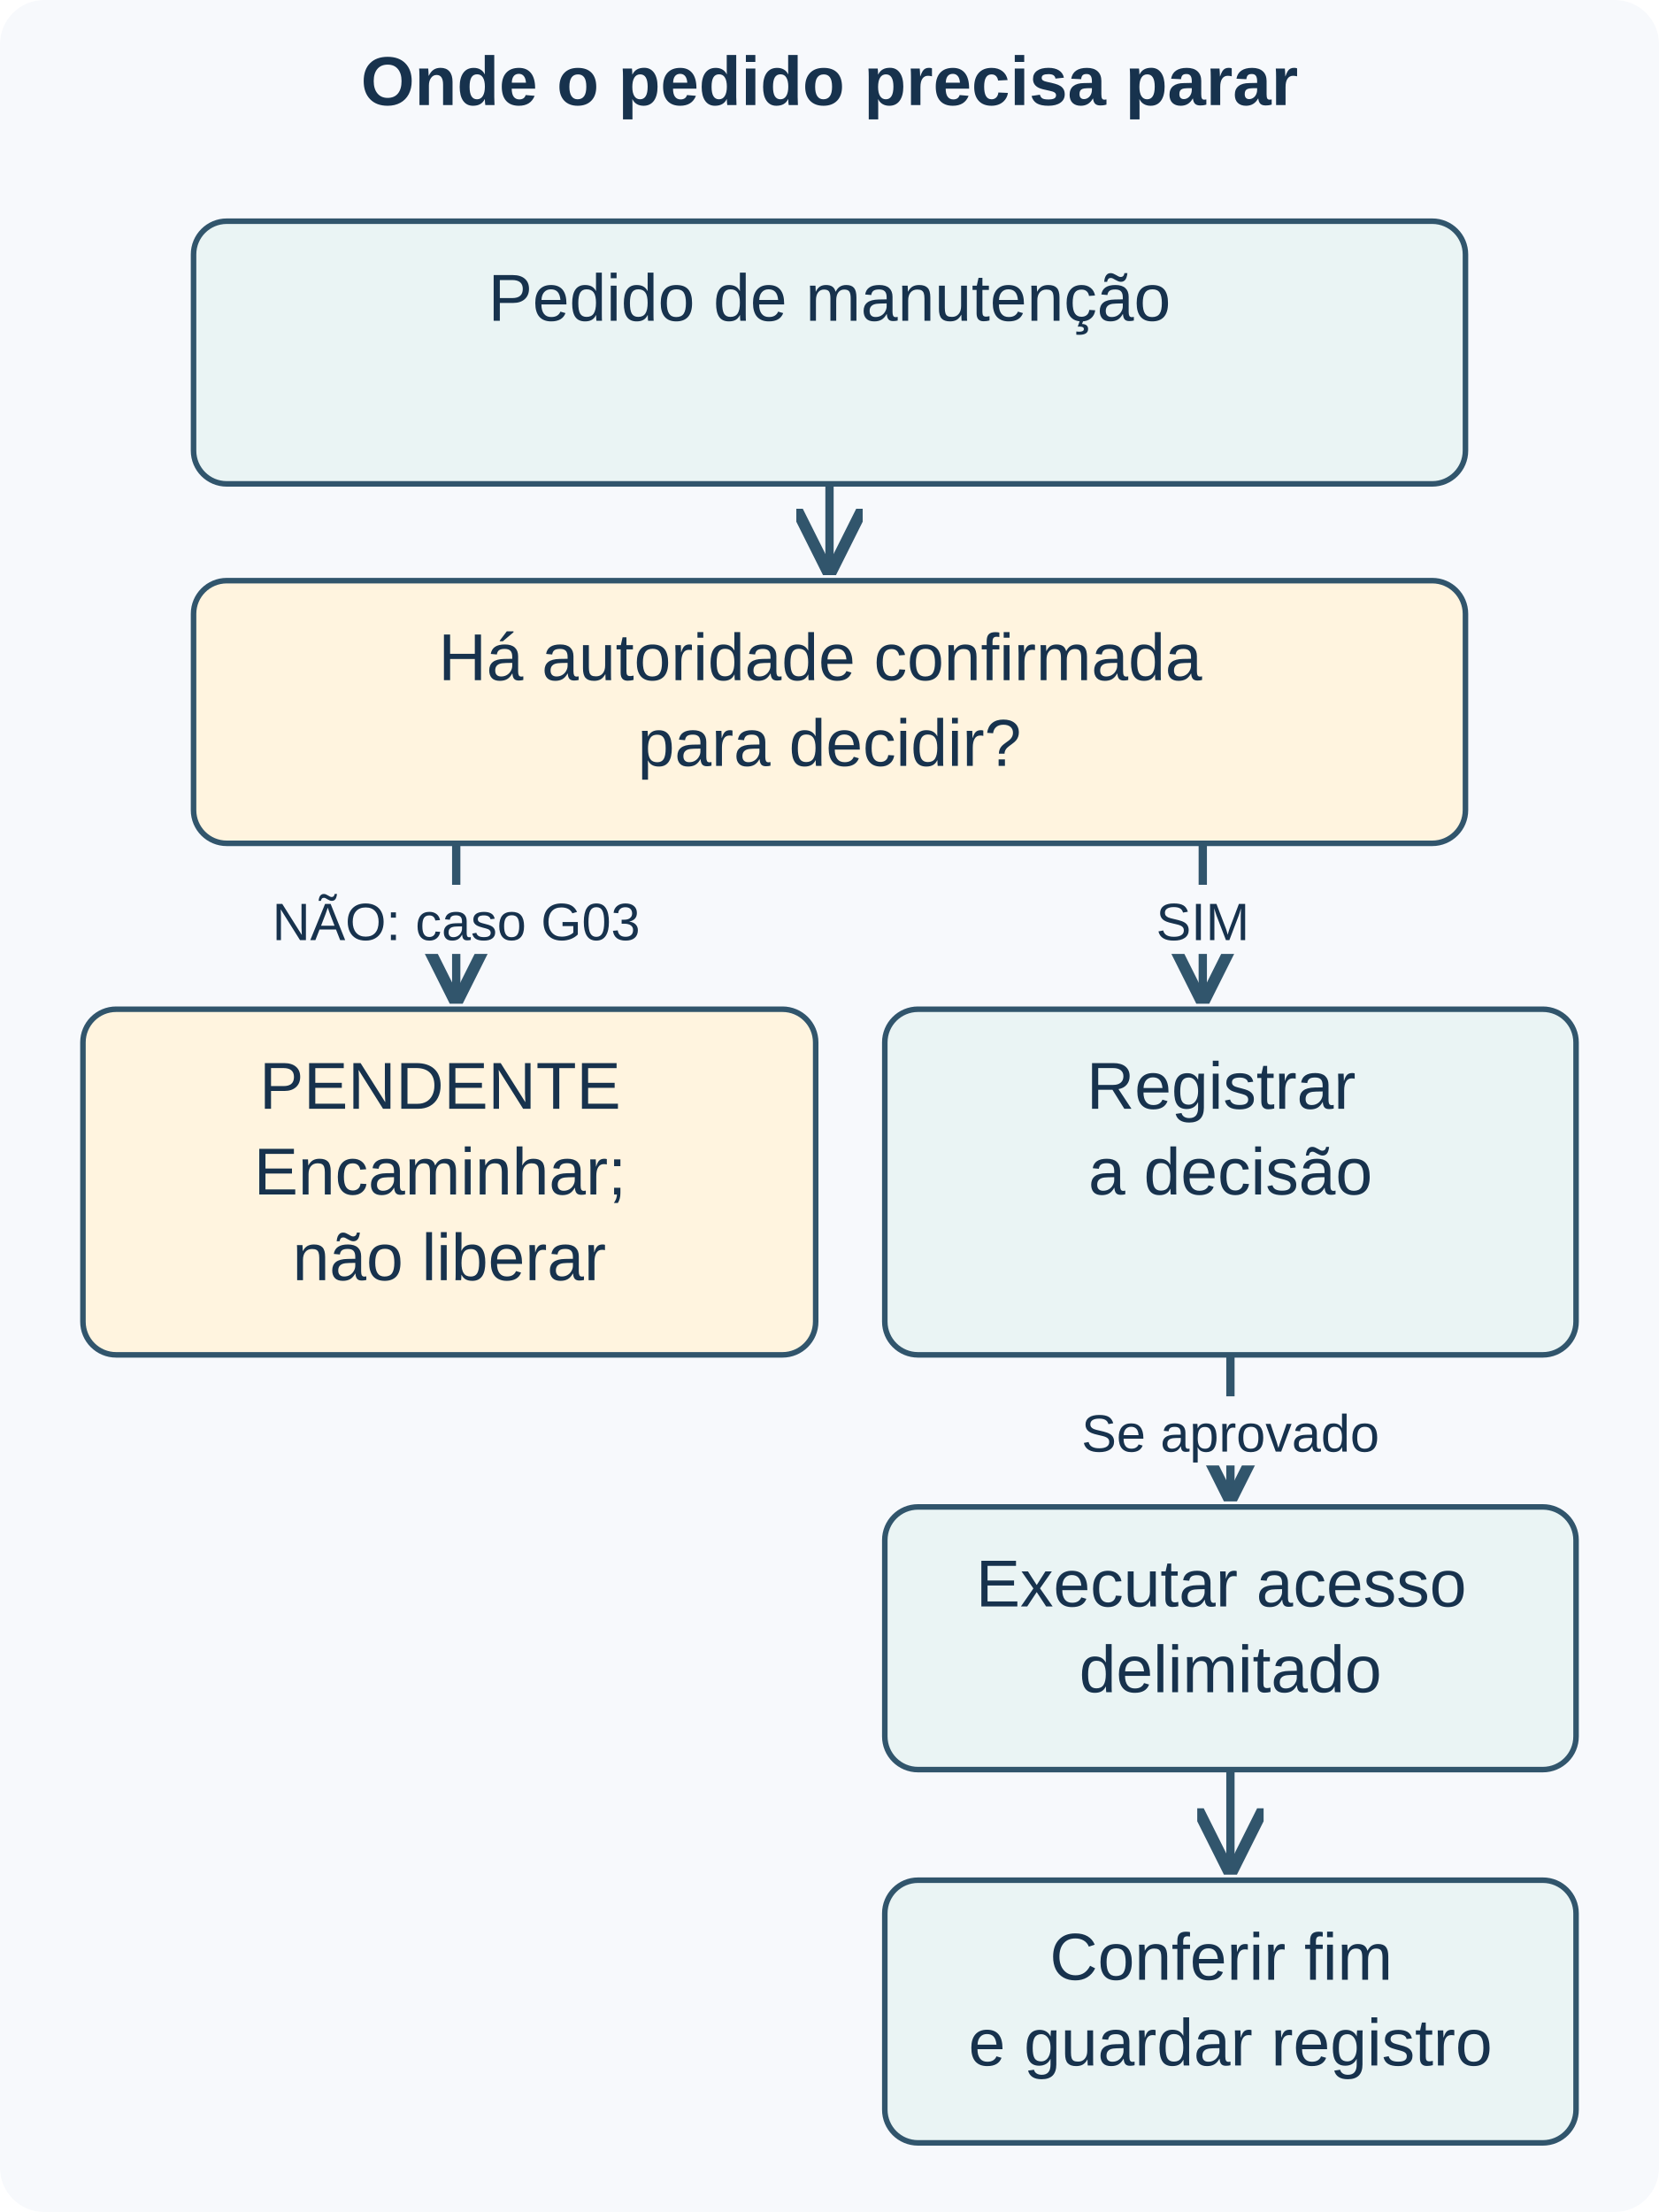
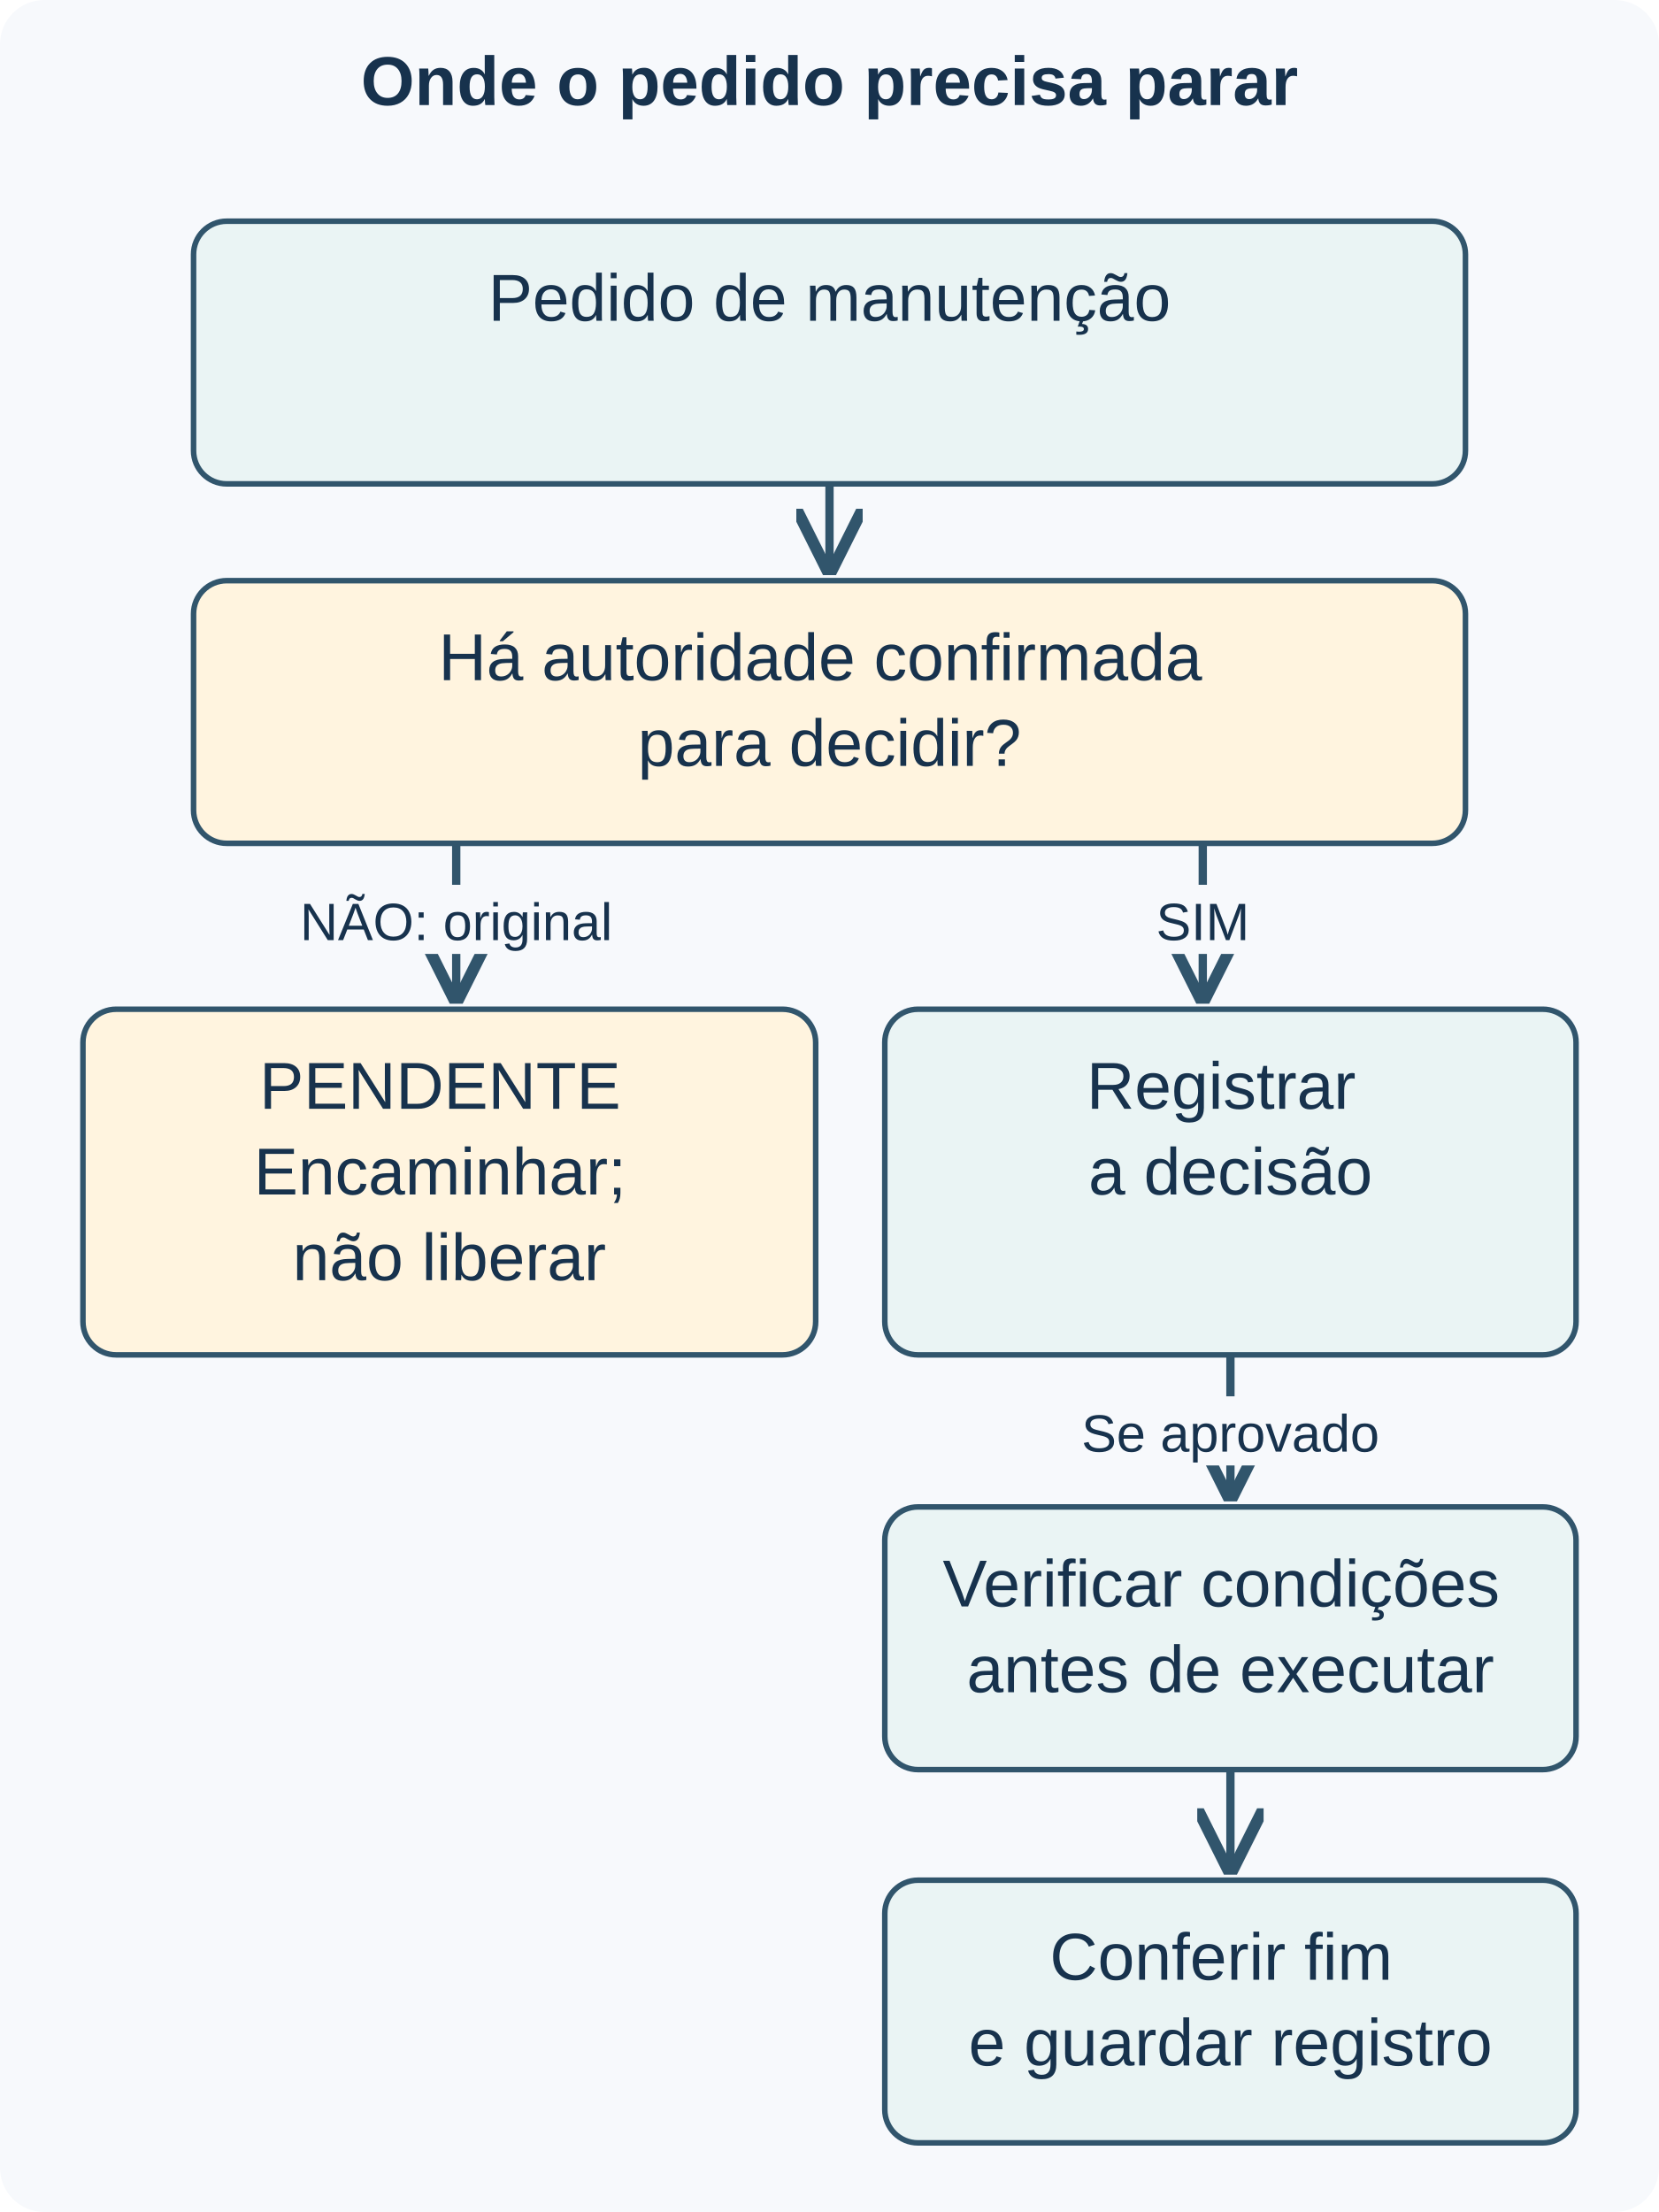
<svg xmlns="http://www.w3.org/2000/svg" viewBox="0 0 600 800" role="img" aria-labelledby="title desc">
  <defs>
    <marker id="arrow" markerWidth="8" markerHeight="8" refX="7" refY="4" orient="auto">
      <path d="M0 0 L8 4 L0 8" fill="none" stroke="#31556c" stroke-width="1.4" />
    </marker>
  </defs>
  <rect width="600" height="800" rx="16" fill="#f7f9fc" />
  <text x="300" y="38" text-anchor="middle" font-family="Arial,sans-serif" font-size="25" fill="#17324d" font-weight="700">
    <tspan x="300" dy="0">Onde o pedido precisa parar</tspan>
  </text>
  <rect x="70" y="80" width="460" height="95" rx="12" fill="#eaf4f4" stroke="#31556c" stroke-width="2" />
  <text x="300.0" y="116" text-anchor="middle" font-family="Arial,sans-serif" font-size="24" fill="#17324d" font-weight="400">
    <tspan x="300.0" dy="0">Pedido de manutenção</tspan>
  </text>
  <path d="M300 175 V205" fill="none" stroke="#31556c" stroke-width="3" marker-end="url(#arrow)" />
  <rect x="70" y="210" width="460" height="95" rx="12" fill="#fff4df" stroke="#31556c" stroke-width="2" />
  <text x="300.0" y="246" text-anchor="middle" font-family="Arial,sans-serif" font-size="24" fill="#17324d" font-weight="400">
    <tspan x="300.0" dy="0">Há autoridade confirmada</tspan>
    <tspan x="300.0" dy="31">para decidir?</tspan>
  </text>
  <path d="M165 305 V360" fill="none" stroke="#31556c" stroke-width="3" marker-end="url(#arrow)" />
  <path d="M435 305 V360" fill="none" stroke="#31556c" stroke-width="3" marker-end="url(#arrow)" />
  <rect x="91.0" y="320" width="148" height="25" fill="#f7f9fc" />
  <text x="165" y="340" text-anchor="middle" font-family="Arial,sans-serif" font-size="19" fill="#17324d" font-weight="400">
-     <tspan x="165" dy="0">NÃO: caso G03</tspan>
+     <tspan x="165" dy="0">NÃO: original</tspan>
  </text>
  <rect x="410.0" y="320" width="50" height="25" fill="#f7f9fc" />
  <text x="435" y="340" text-anchor="middle" font-family="Arial,sans-serif" font-size="19" fill="#17324d" font-weight="400">
    <tspan x="435" dy="0">SIM</tspan>
  </text>
  <rect x="30" y="365" width="265" height="125" rx="12" fill="#fff4df" stroke="#31556c" stroke-width="2" />
  <text x="162.5" y="401" text-anchor="middle" font-family="Arial,sans-serif" font-size="24" fill="#17324d" font-weight="400">
    <tspan x="162.5" dy="0">PENDENTE</tspan>
    <tspan x="162.5" dy="31">Encaminhar;</tspan>
    <tspan x="162.5" dy="31">não liberar</tspan>
  </text>
  <rect x="320" y="365" width="250" height="125" rx="12" fill="#eaf4f4" stroke="#31556c" stroke-width="2" />
  <text x="445.0" y="401" text-anchor="middle" font-family="Arial,sans-serif" font-size="24" fill="#17324d" font-weight="400">
    <tspan x="445.0" dy="0">Registrar</tspan>
    <tspan x="445.0" dy="31">a decisão</tspan>
  </text>
  <path d="M445 490 V540" fill="none" stroke="#31556c" stroke-width="3" marker-end="url(#arrow)" />
  <rect x="382.5" y="505" width="125" height="25" fill="#f7f9fc" />
  <text x="445" y="525" text-anchor="middle" font-family="Arial,sans-serif" font-size="19" fill="#17324d" font-weight="400">
    <tspan x="445" dy="0">Se aprovado</tspan>
  </text>
  <rect x="320" y="545" width="250" height="95" rx="12" fill="#eaf4f4" stroke="#31556c" stroke-width="2" />
  <text x="445.0" y="581" text-anchor="middle" font-family="Arial,sans-serif" font-size="24" fill="#17324d" font-weight="400">
-     <tspan x="445.0" dy="0">Executar acesso</tspan>
-     <tspan x="445.0" dy="31">delimitado</tspan>
+     <tspan x="445.0" dy="0">Verificar condições</tspan>
+     <tspan x="445.0" dy="31">antes de executar</tspan>
  </text>
  <path d="M445 640 V675" fill="none" stroke="#31556c" stroke-width="3" marker-end="url(#arrow)" />
  <rect x="320" y="680" width="250" height="95" rx="12" fill="#eaf4f4" stroke="#31556c" stroke-width="2" />
  <text x="445.0" y="716" text-anchor="middle" font-family="Arial,sans-serif" font-size="24" fill="#17324d" font-weight="400">
    <tspan x="445.0" dy="0">Conferir fim</tspan>
    <tspan x="445.0" dy="31">e guardar registro</tspan>
  </text>
</svg>
